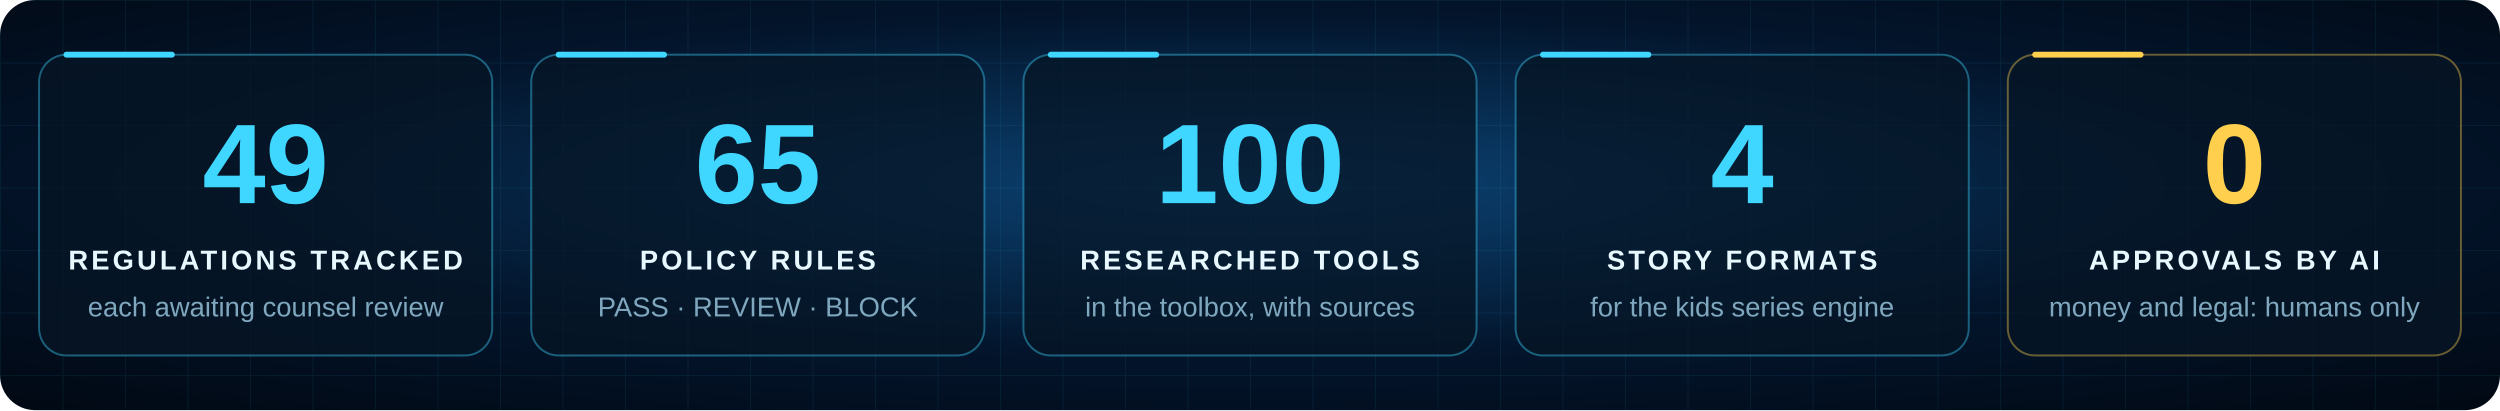
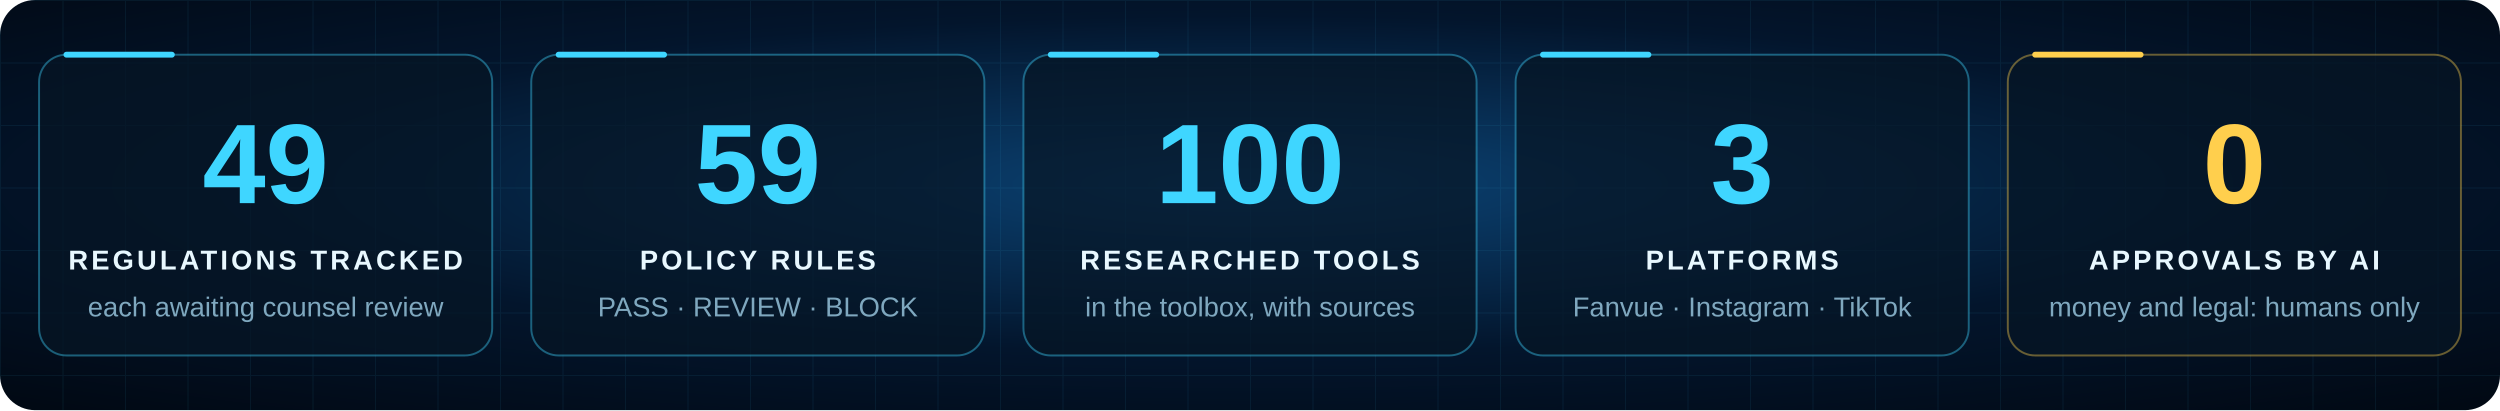
<svg xmlns="http://www.w3.org/2000/svg" viewBox="0 0 1280 210" width="1280" height="210" role="img" aria-labelledby="t d">
  <style>
.tile { animation: glow 4s ease-in-out infinite; }
@keyframes glow { 50% { opacity: .82; } }
@media (prefers-reduced-motion: reduce) { * { animation: none !important; } }
</style>
  <defs>
    <radialGradient id="sky" cx="50%" cy="45%" r="75%">
      <stop offset="0" stop-color="#0b4374" />
      <stop offset=".55" stop-color="#03152c" />
      <stop offset="1" stop-color="#010812" />
    </radialGradient>
    <pattern id="grid" width="32" height="32" patternUnits="userSpaceOnUse">
      <path d="M32 0H0V32" fill="none" stroke="#3fd6ff" stroke-width="1" opacity="0.07" />
    </pattern>
    <radialGradient id="glow" cx="50%" cy="50%" r="50%">
      <stop offset="0" stop-color="#3fd6ff" stop-opacity=".55" />
      <stop offset="1" stop-color="#3fd6ff" stop-opacity="0" />
    </radialGradient>
    <linearGradient id="title" x1="0" x2="1">
      <stop offset="0" stop-color="#e8f8ff" />
      <stop offset=".5" stop-color="#3fd6ff" />
      <stop offset="1" stop-color="#ffcf4d" />
    </linearGradient>
  </defs>
  <rect width="1280" height="210" rx="18" fill="url(#sky)" />
  <rect width="1280" height="210" rx="18" fill="url(#grid)" />
  <g font-family="Rajdhani, 'Segoe UI', 'Helvetica Neue', Arial, sans-serif">
    <g class="tile" style="animation-delay:0.0s">
      <rect x="20.0" y="28" width="232" height="154" rx="14" fill="#061624" fill-opacity="0.72" stroke="#3fd6ff" stroke-opacity=".4" />
      <path d="M34.0 28h54" stroke="#3fd6ff" stroke-width="3" stroke-linecap="round" />
      <text x="136.0" y="104" text-anchor="middle" font-size="58" font-weight="700" fill="#3fd6ff" class="num">49</text>
      <text x="136.0" y="138" text-anchor="middle" font-size="14" font-weight="700" letter-spacing="1.6" fill="#e8f8ff">REGULATIONS TRACKED</text>
      <text x="136.0" y="162" text-anchor="middle" font-size="14" fill="#7fa8bf">each awaiting counsel review</text>
    </g>
    <g class="tile" style="animation-delay:0.4s">
      <rect x="272.0" y="28" width="232" height="154" rx="14" fill="#061624" fill-opacity="0.72" stroke="#3fd6ff" stroke-opacity=".4" />
      <path d="M286.0 28h54" stroke="#3fd6ff" stroke-width="3" stroke-linecap="round" />
-       <text x="388.0" y="104" text-anchor="middle" font-size="58" font-weight="700" fill="#3fd6ff" class="num">65</text>
+       <text x="388.0" y="104" text-anchor="middle" font-size="58" font-weight="700" fill="#3fd6ff" class="num">59</text>
      <text x="388.0" y="138" text-anchor="middle" font-size="14" font-weight="700" letter-spacing="1.6" fill="#e8f8ff">POLICY RULES</text>
      <text x="388.0" y="162" text-anchor="middle" font-size="14" fill="#7fa8bf">PASS · REVIEW · BLOCK</text>
    </g>
    <g class="tile" style="animation-delay:0.8s">
      <rect x="524.0" y="28" width="232" height="154" rx="14" fill="#061624" fill-opacity="0.72" stroke="#3fd6ff" stroke-opacity=".4" />
      <path d="M538.0 28h54" stroke="#3fd6ff" stroke-width="3" stroke-linecap="round" />
      <text x="640.0" y="104" text-anchor="middle" font-size="58" font-weight="700" fill="#3fd6ff" class="num">100</text>
      <text x="640.0" y="138" text-anchor="middle" font-size="14" font-weight="700" letter-spacing="1.6" fill="#e8f8ff">RESEARCHED TOOLS</text>
      <text x="640.0" y="162" text-anchor="middle" font-size="14" fill="#7fa8bf">in the toolbox, with sources</text>
    </g>
    <g class="tile" style="animation-delay:1.2s">
      <rect x="776.0" y="28" width="232" height="154" rx="14" fill="#061624" fill-opacity="0.72" stroke="#3fd6ff" stroke-opacity=".4" />
      <path d="M790.0 28h54" stroke="#3fd6ff" stroke-width="3" stroke-linecap="round" />
-       <text x="892.0" y="104" text-anchor="middle" font-size="58" font-weight="700" fill="#3fd6ff" class="num">4</text>
-       <text x="892.0" y="138" text-anchor="middle" font-size="14" font-weight="700" letter-spacing="1.6" fill="#e8f8ff">STORY FORMATS</text>
-       <text x="892.0" y="162" text-anchor="middle" font-size="14" fill="#7fa8bf">for the kids series engine</text>
+       <text x="892.0" y="104" text-anchor="middle" font-size="58" font-weight="700" fill="#3fd6ff" class="num">3</text>
+       <text x="892.0" y="138" text-anchor="middle" font-size="14" font-weight="700" letter-spacing="1.6" fill="#e8f8ff">PLATFORMS</text>
+       <text x="892.0" y="162" text-anchor="middle" font-size="14" fill="#7fa8bf">Fanvue · Instagram · TikTok</text>
    </g>
    <g class="tile" style="animation-delay:1.6s">
      <rect x="1028.0" y="28" width="232" height="154" rx="14" fill="#061624" fill-opacity="0.72" stroke="#ffcf4d" stroke-opacity=".4" />
      <path d="M1042.0 28h54" stroke="#ffcf4d" stroke-width="3" stroke-linecap="round" />
      <text x="1144.0" y="104" text-anchor="middle" font-size="58" font-weight="700" fill="#ffcf4d" class="num">0</text>
      <text x="1144.0" y="138" text-anchor="middle" font-size="14" font-weight="700" letter-spacing="1.6" fill="#e8f8ff">APPROVALS BY AI</text>
      <text x="1144.0" y="162" text-anchor="middle" font-size="14" fill="#7fa8bf">money and legal: humans only</text>
    </g>
  </g>
</svg>
